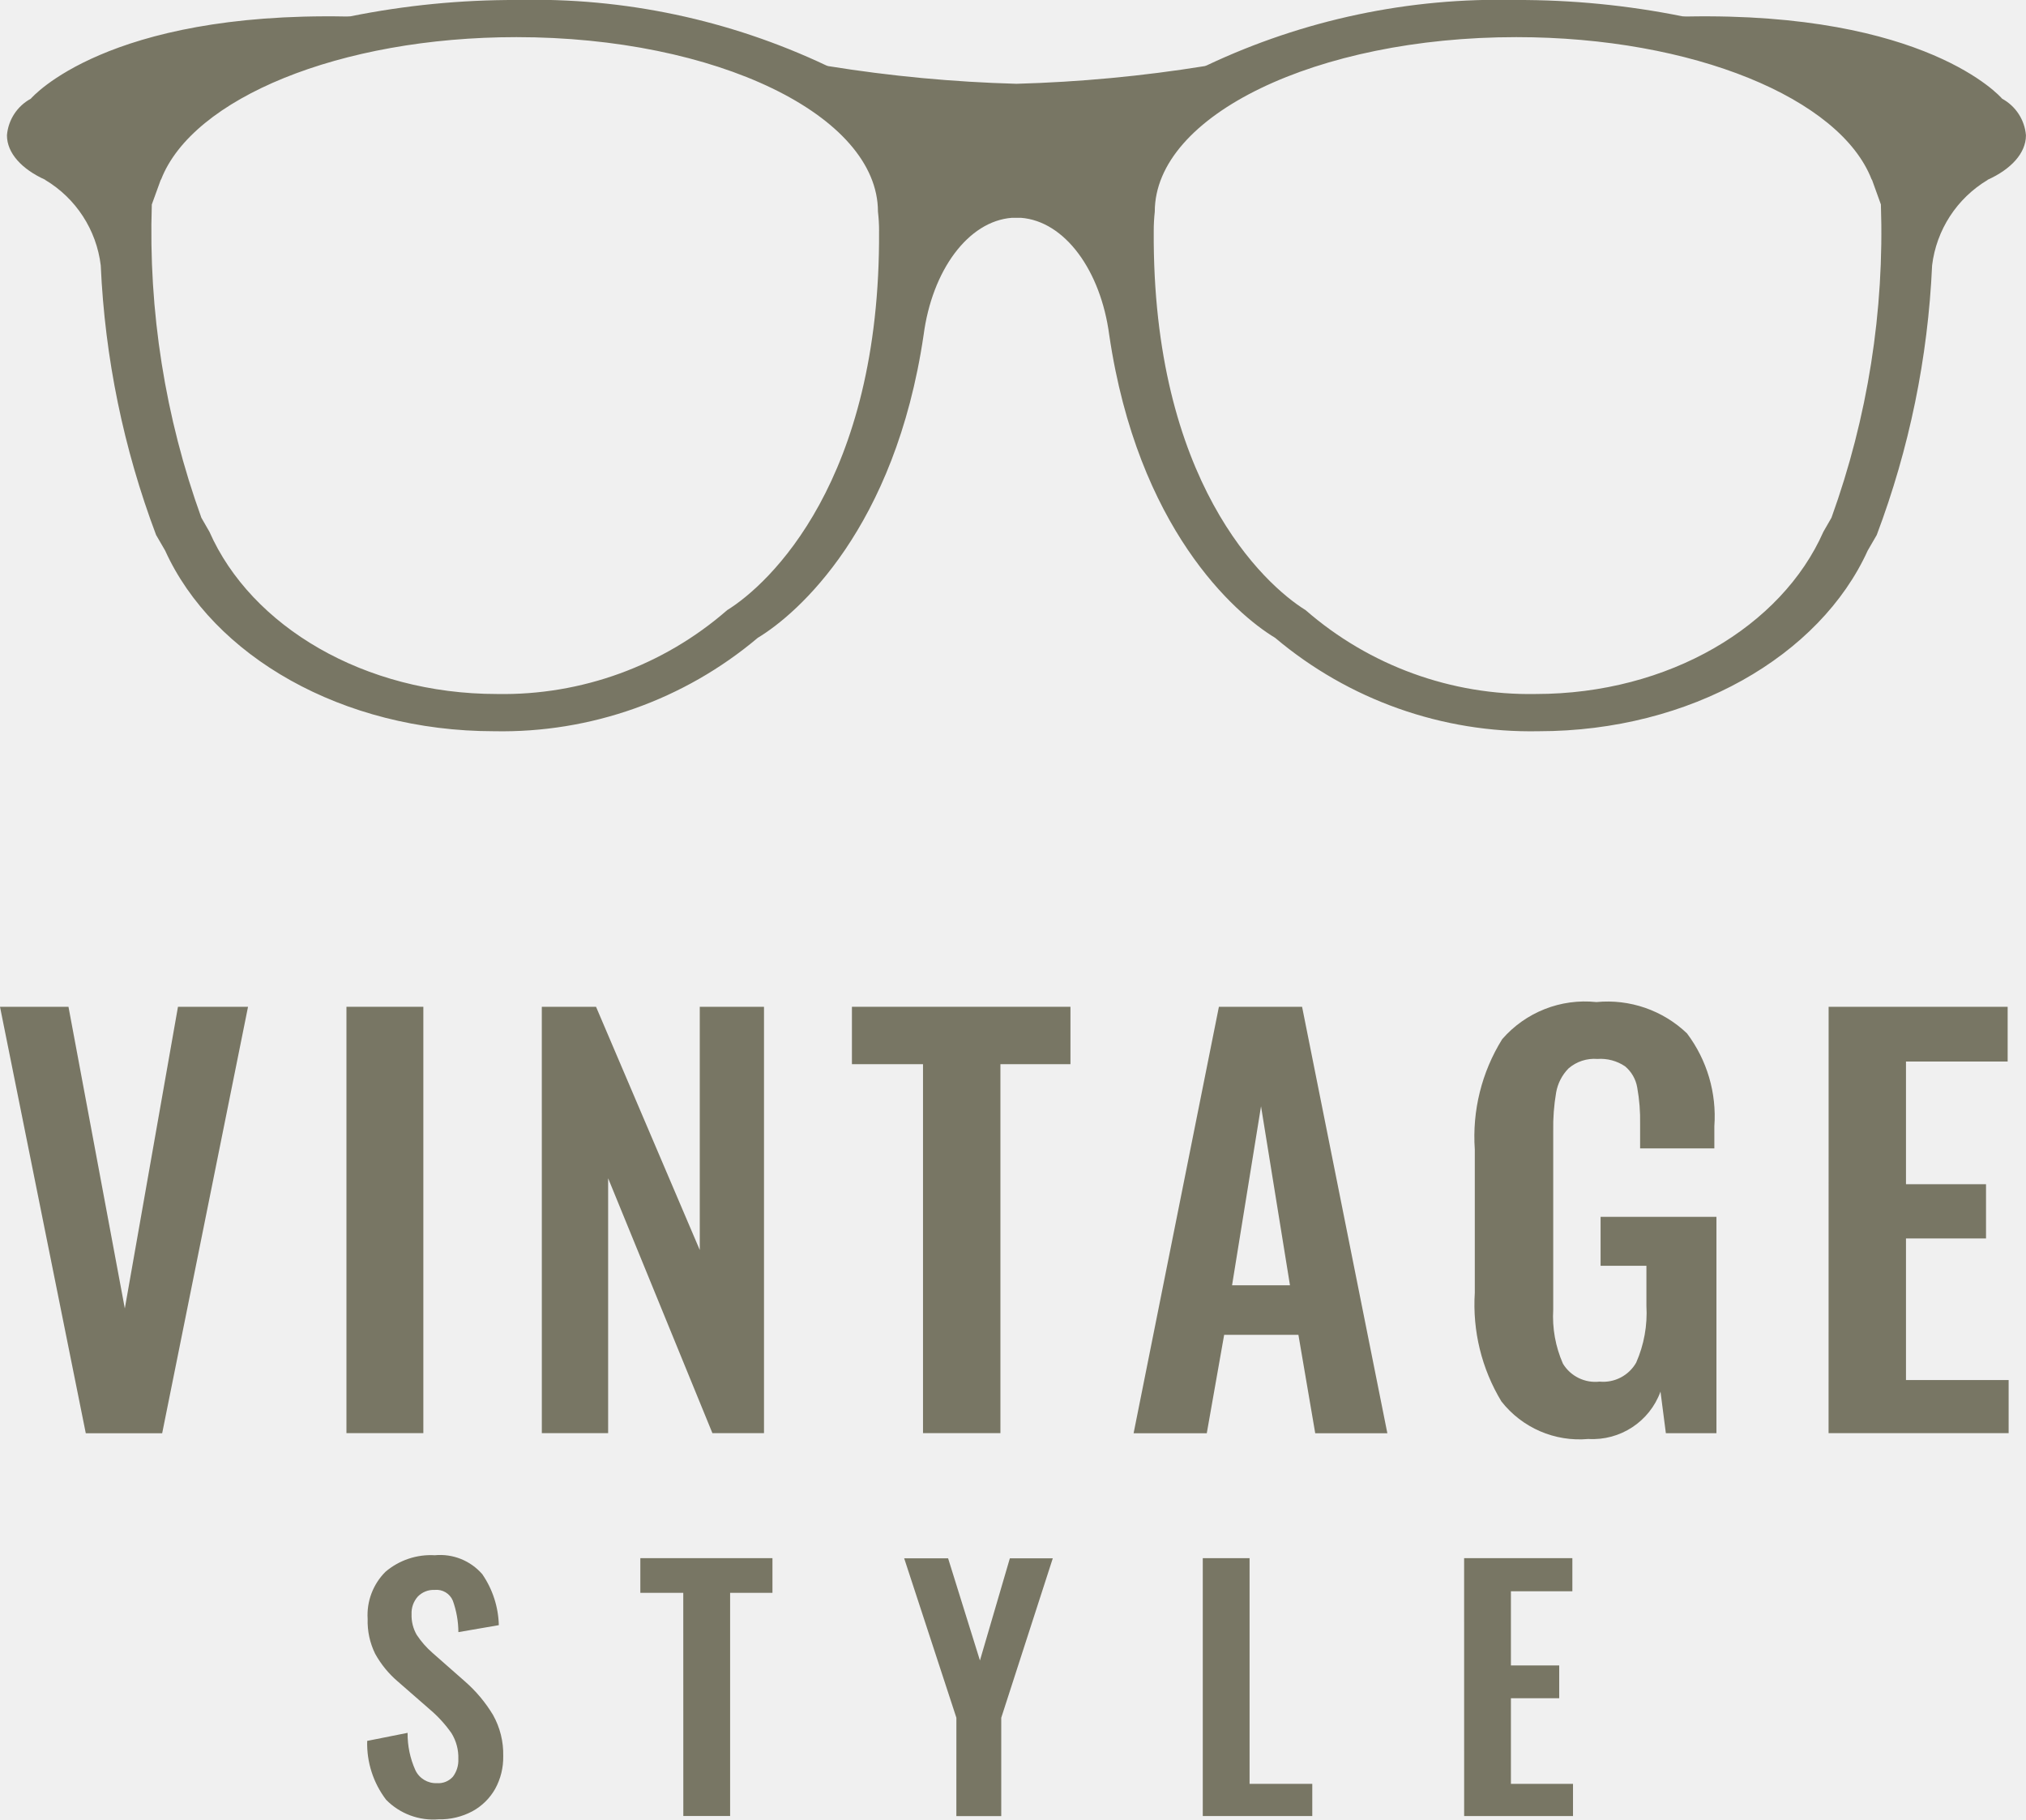
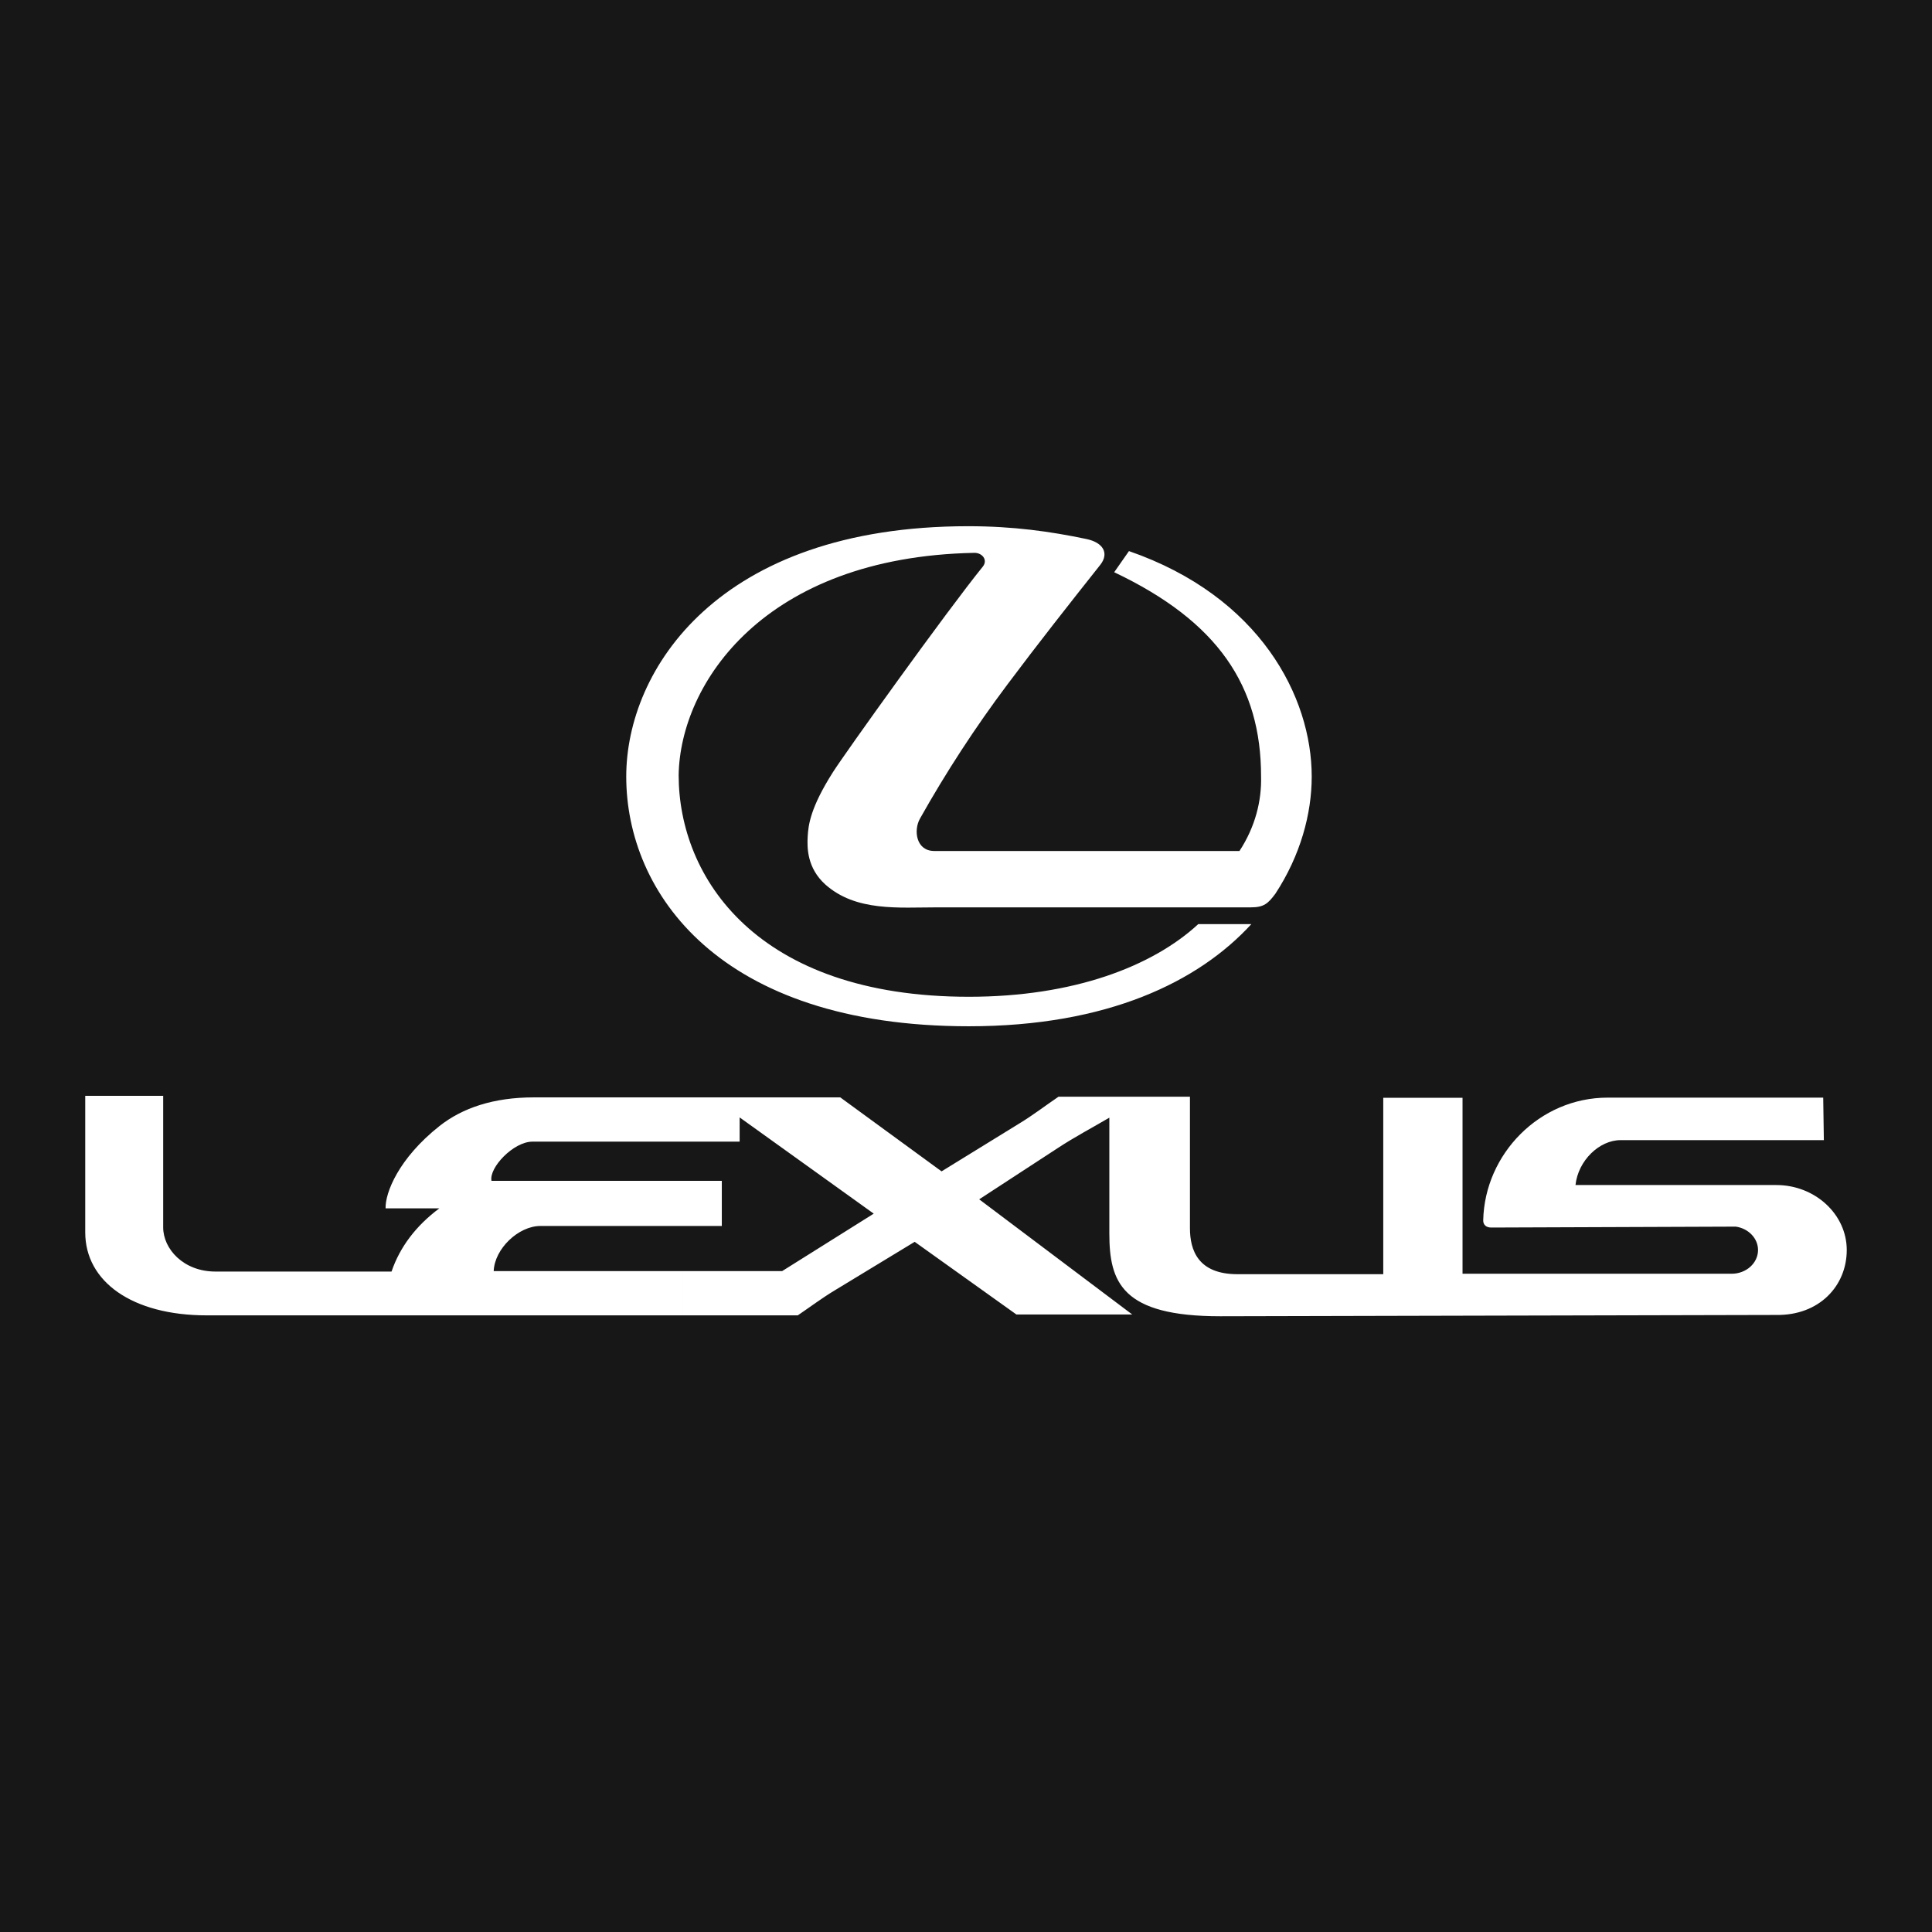
- <svg xmlns="http://www.w3.org/2000/svg" id="Group_56" data-name="Group 56" width="75.508" height="67.818" viewBox="0 0 75.508 67.818">
-   <g id="Group_55" data-name="Group 55" transform="translate(0)">
-     <g id="Group_50" data-name="Group 50" transform="translate(0 37.35)">
-       <g id="Group_49" data-name="Group 49">
-         <path id="Path_108" data-name="Path 108" d="M-1904.572,2418.109h2.552l2.1,11.244,1.981-11.244h2.611l-3.2,15.895h-2.847Z" transform="translate(1904.572 -2417.933)" fill="#787664" />
-         <path id="Path_109" data-name="Path 109" d="M-1887.958,2418.109h2.866V2434h-2.866Z" transform="translate(1900.87 -2417.933)" fill="#787664" />
-         <path id="Path_110" data-name="Path 110" d="M-1878.59,2418.109h2.021l3.866,9.065v-9.065h2.394V2434h-1.923l-3.886-9.5v9.5h-2.471Z" transform="translate(1898.783 -2417.933)" fill="#787664" />
-         <path id="Path_111" data-name="Path 111" d="M-1861.07,2420.248h-2.649v-2.139h8.144v2.139h-2.61V2434h-2.885Z" transform="translate(1895.47 -2417.933)" fill="#787664" />
-         <path id="Path_112" data-name="Path 112" d="M-1847.032,2418.109h3.1l3.178,15.895h-2.688l-.627-3.669h-2.767l-.648,3.669h-2.727Zm2.649,10.381-1.079-6.672-1.08,6.672Z" transform="translate(1892.46 -2417.933)" fill="#787664" />
-         <path id="Path_113" data-name="Path 113" d="M-1832.859,2432.766a6.977,6.977,0,0,1-.991-4.052v-5.338a6.883,6.883,0,0,1,1.02-4.11,4.082,4.082,0,0,1,3.513-1.384,4.282,4.282,0,0,1,3.375,1.167,5.136,5.136,0,0,1,1.02,3.463v.824h-2.767v-.9a6.885,6.885,0,0,0-.108-1.373,1.317,1.317,0,0,0-.451-.785,1.63,1.63,0,0,0-1.031-.276,1.467,1.467,0,0,0-1.079.354,1.7,1.7,0,0,0-.461.9,7.662,7.662,0,0,0-.108,1.433v6.652a4.372,4.372,0,0,0,.363,2.021,1.41,1.41,0,0,0,1.364.667,1.416,1.416,0,0,0,1.364-.707,4.59,4.59,0,0,0,.382-2.12v-1.491h-1.708v-1.824h4.318v8.064h-1.885l-.2-1.55a2.693,2.693,0,0,1-2.689,1.766A3.694,3.694,0,0,1-1832.859,2432.766Z" transform="translate(1888.815 -2417.882)" fill="#787664" />
-         <path id="Path_114" data-name="Path 114" d="M-1816.883,2418.109h6.672v2.041H-1814v4.572h2.983v2.021H-1814v5.278h3.826V2434h-6.711Z" transform="translate(1885.035 -2417.933)" fill="#787664" />
-       </g>
-     </g>
-     <g id="Group_52" data-name="Group 52" transform="translate(13.685 57.971)">
-       <g id="Group_51" data-name="Group 51">
-         <path id="Path_115" data-name="Path 115" d="M-1886.258,2453.526a3.454,3.454,0,0,1-.706-2.195l1.506-.3a3.3,3.3,0,0,0,.291,1.394.847.847,0,0,0,.8.481.725.725,0,0,0,.6-.243,1.022,1.022,0,0,0,.2-.658,1.722,1.722,0,0,0-.255-.961,4.669,4.669,0,0,0-.8-.879l-1.209-1.055a3.721,3.721,0,0,1-.836-1.026,2.75,2.75,0,0,1-.28-1.3,2.28,2.28,0,0,1,.665-1.757,2.606,2.606,0,0,1,1.839-.616,2.078,2.078,0,0,1,1.768.706,3.506,3.506,0,0,1,.617,1.9l-1.507.26a3.527,3.527,0,0,0-.208-1.174.659.659,0,0,0-.671-.4.824.824,0,0,0-.634.249.921.921,0,0,0-.232.653,1.447,1.447,0,0,0,.19.771,3.322,3.322,0,0,0,.592.676l1.2,1.056a5.256,5.256,0,0,1,1.055,1.258,2.986,2.986,0,0,1,.379,1.53,2.436,2.436,0,0,1-.3,1.222,2.16,2.16,0,0,1-.849.836,2.544,2.544,0,0,1-1.257.3A2.459,2.459,0,0,1-1886.258,2453.526Z" transform="translate(1886.964 -2444.414)" fill="#787664" />
-         <path id="Path_116" data-name="Path 116" d="M-1872.266,2445.844h-1.6v-1.293h4.924v1.293h-1.578v8.317h-1.744Z" transform="translate(1884.046 -2444.445)" fill="#787664" />
-         <path id="Path_117" data-name="Path 117" d="M-1859.268,2450.5l-1.946-5.944h1.637l1.187,3.808,1.115-3.808h1.6l-1.921,5.944v3.666h-1.673Z" transform="translate(1881.227 -2444.445)" fill="#787664" />
-         <path id="Path_118" data-name="Path 118" d="M-1846.894,2444.551h1.744v8.412h2.337v1.2h-4.081Z" transform="translate(1878.036 -2444.445)" fill="#787664" />
-         <path id="Path_119" data-name="Path 119" d="M-1834.362,2444.551h4.034v1.234h-2.29v2.764h1.8v1.222h-1.8v3.192h2.314v1.2h-4.057Z" transform="translate(1875.244 -2444.445)" fill="#787664" />
-       </g>
-     </g>
-     <g id="Group_54" data-name="Group 54" transform="translate(0.26)">
-       <g id="Group_53" data-name="Group 53">
-         <path id="Path_120" data-name="Path 120" d="M-1829.877,2373.505c-.068-.079-2.838-3.236-11.772-3.065l-.145-.007a30.855,30.855,0,0,0-6.193-.608,25.483,25.483,0,0,0-11.539,2.439l-.068.024a53.3,53.3,0,0,1-7.021.66,53.314,53.314,0,0,1-7.02-.66l-.068-.024a25.481,25.481,0,0,0-11.538-2.439,30.851,30.851,0,0,0-6.193.608l-.145.007c-8.933-.172-11.7,2.986-11.771,3.065a1.709,1.709,0,0,0-.888,1.363c0,.668.557,1.265,1.427,1.658v.006a4.313,4.313,0,0,1,2.069,3.187v.005a32.579,32.579,0,0,0,2.063,10.042l.337.581c1.778,3.92,6.595,6.733,12.262,6.733a14.788,14.788,0,0,0,9.824-3.481c1.494-.9,5.119-4.083,6.181-11.286h0c.318-2.412,1.661-4.247,3.294-4.37.032,0,.063,0,.094,0l.071,0,.072,0a.934.934,0,0,1,.094,0c1.634.123,2.976,1.958,3.294,4.37h0c1.062,7.2,4.687,10.386,6.183,11.286a14.782,14.782,0,0,0,9.821,3.481c5.667,0,10.484-2.813,12.263-6.733l.337-.581a32.6,32.6,0,0,0,2.063-10.042v-.005a4.315,4.315,0,0,1,2.07-3.187v-.006c.87-.393,1.428-.99,1.428-1.658A1.711,1.711,0,0,0-1829.877,2373.505Zm-41.858,4.924c.058,9.333-4.111,13.179-5.66,14.137a12.7,12.7,0,0,1-8.583,3.126c-4.951,0-9.161-2.526-10.714-6.047l-.3-.522a31.324,31.324,0,0,1-1.847-11.677l.335-.924.011-.007c1.167-3.019,6.652-5.306,13.244-5.306,7.441,0,13.473,2.913,13.473,6.506A6.149,6.149,0,0,1-1871.734,2378.429Zm35.495,10.694-.3.522c-1.554,3.521-5.763,6.047-10.715,6.047a12.706,12.706,0,0,1-8.583-3.126c-1.549-.958-5.718-4.8-5.66-14.137a6.524,6.524,0,0,1,.039-.714c0-3.593,6.033-6.506,13.473-6.506,6.592,0,12.078,2.287,13.244,5.306l.012.007.333.924A31.3,31.3,0,0,1-1836.24,2389.124Z" transform="translate(1904.237 -2369.825)" fill="#787664" />
-       </g>
-     </g>
+ <svg xmlns="http://www.w3.org/2000/svg" width="500" height="500" viewBox="0 0 500 500" fill="none">
+   <g clip-path="url(#clip0_89_82)">
+     <path fill-rule="evenodd" clip-rule="evenodd" d="M0 0H500V500H0V0Z" fill="#171717" />
+     <path fill-rule="evenodd" clip-rule="evenodd" d="M254.329 146.667C245.04 158.122 218.546 195.104 215.526 199.893C209.713 209.067 209.2 213.514 209.029 216.476C208.86 219.384 208.86 224.626 213.589 228.901C221.511 235.967 232.621 234.825 242.48 234.825H323.684C327.16 234.825 328.187 233.798 330.068 231.292C336.563 221.376 339.471 210.606 339.471 200.974C339.471 180.345 326.081 154.361 292.173 142.621L288.352 148.091C315.248 160.854 326.363 177.551 326.363 200.915C326.535 207.184 324.88 213.965 320.776 220.234H241.793C237.064 220.234 236.379 214.878 238.089 211.856C244.86 199.805 252.417 188.213 260.71 177.154C268.689 166.498 276.552 156.524 284.816 146.097C287.039 143.191 285.555 140.398 281.112 139.487C271.88 137.55 262.251 136.183 250.568 136.183C185.779 136.183 162.07 173.393 162.07 200.974C162.07 230.893 185.948 265.598 250.739 265.598C286.697 265.598 310.234 254.026 323.852 239.155H310.117C298.206 250.153 277.748 257.964 250.739 257.964C195.862 257.964 175.634 227.132 175.634 200.575C176.031 176.869 197.742 144.159 252.109 143.077C254.161 143.02 255.759 144.901 254.329 146.667ZM449.221 317.451C452.468 317.907 454.977 320.47 454.977 323.495C454.977 326.908 451.9 329.645 448.137 329.645H378.504V284.113H357.986V329.762H320.262C310.063 329.762 307.957 323.549 307.957 317.85V283.83H273.937C270.573 286.11 267.325 288.619 263.849 290.725L243.676 303.148L217.464 284.002H176.661V295.457H191.418V289.184L226.123 314.091L202.417 328.96H176.659V340.415H206.461C209.651 338.252 212.673 335.971 215.978 333.977L236.719 321.383L263.045 340.189H293.023L253.414 310.385L273.761 297.111C278.093 294.258 282.653 291.869 287.096 289.249V319.222C287.096 331.873 290.344 340.648 315.816 340.648L459.706 340.309C470.815 340.475 477.938 332.786 477.938 323.5C477.938 314.263 469.731 306.686 459.706 306.686H407.736C408.421 300.362 413.886 295.065 419.414 295.065H472.011L471.845 284.066H416.055C398.387 284.066 384.258 298.712 383.858 315.752C383.804 316.947 384.598 317.687 385.91 317.687L449.221 317.451ZM176.661 317.282V305.599H186.804V317.282H176.661ZM176.661 284.002H138.138C127.711 284.002 119.675 286.738 113.75 291.407C103.094 299.843 99.675 308.73 99.789 312.722H113.693C107.595 317.282 103.491 322.747 101.328 329.077H55.736C47.532 329.077 42.23 323.266 42.23 317.622V283.602H22.059V318.934C22.059 331.64 34.142 340.415 53.513 340.415H176.661V328.96H127.768C127.996 323.15 134.206 317.282 139.848 317.282H176.661V305.599H127.197C126.515 302.18 132.896 295.457 137.796 295.457H176.661V284.002Z" fill="white" />
  </g>
+   <defs>
+     <clipPath id="clip0_89_82">
+       <rect width="500" height="500" fill="white" />
+     </clipPath>
+   </defs>
</svg>
